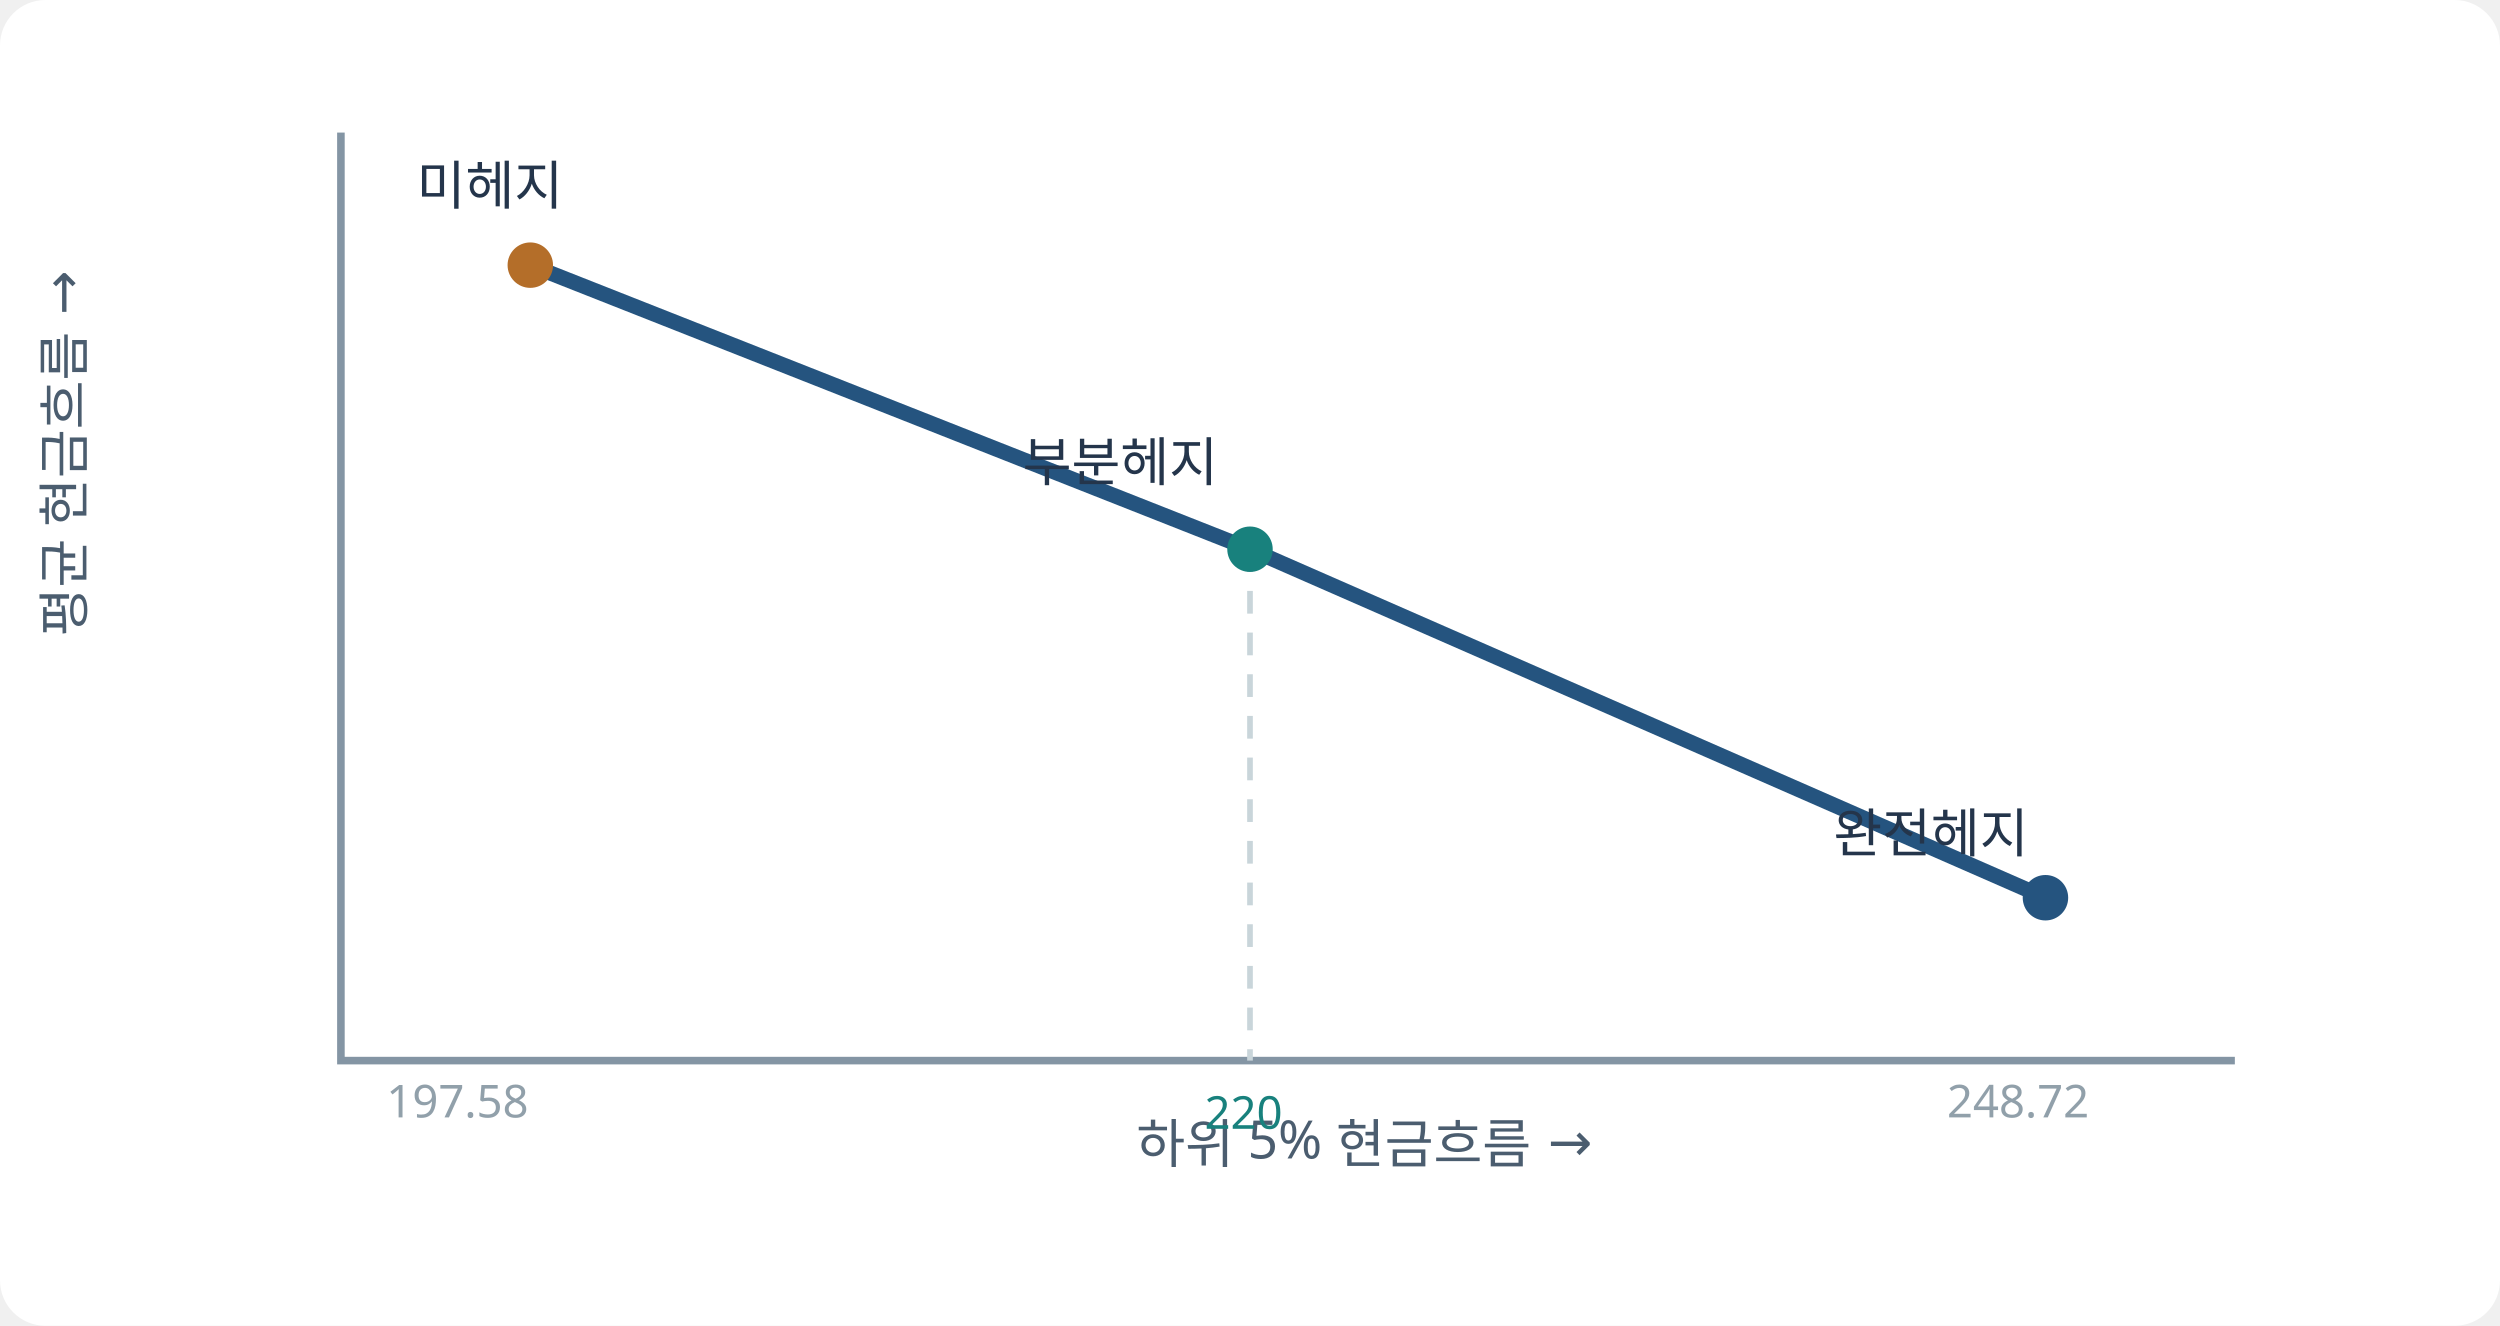
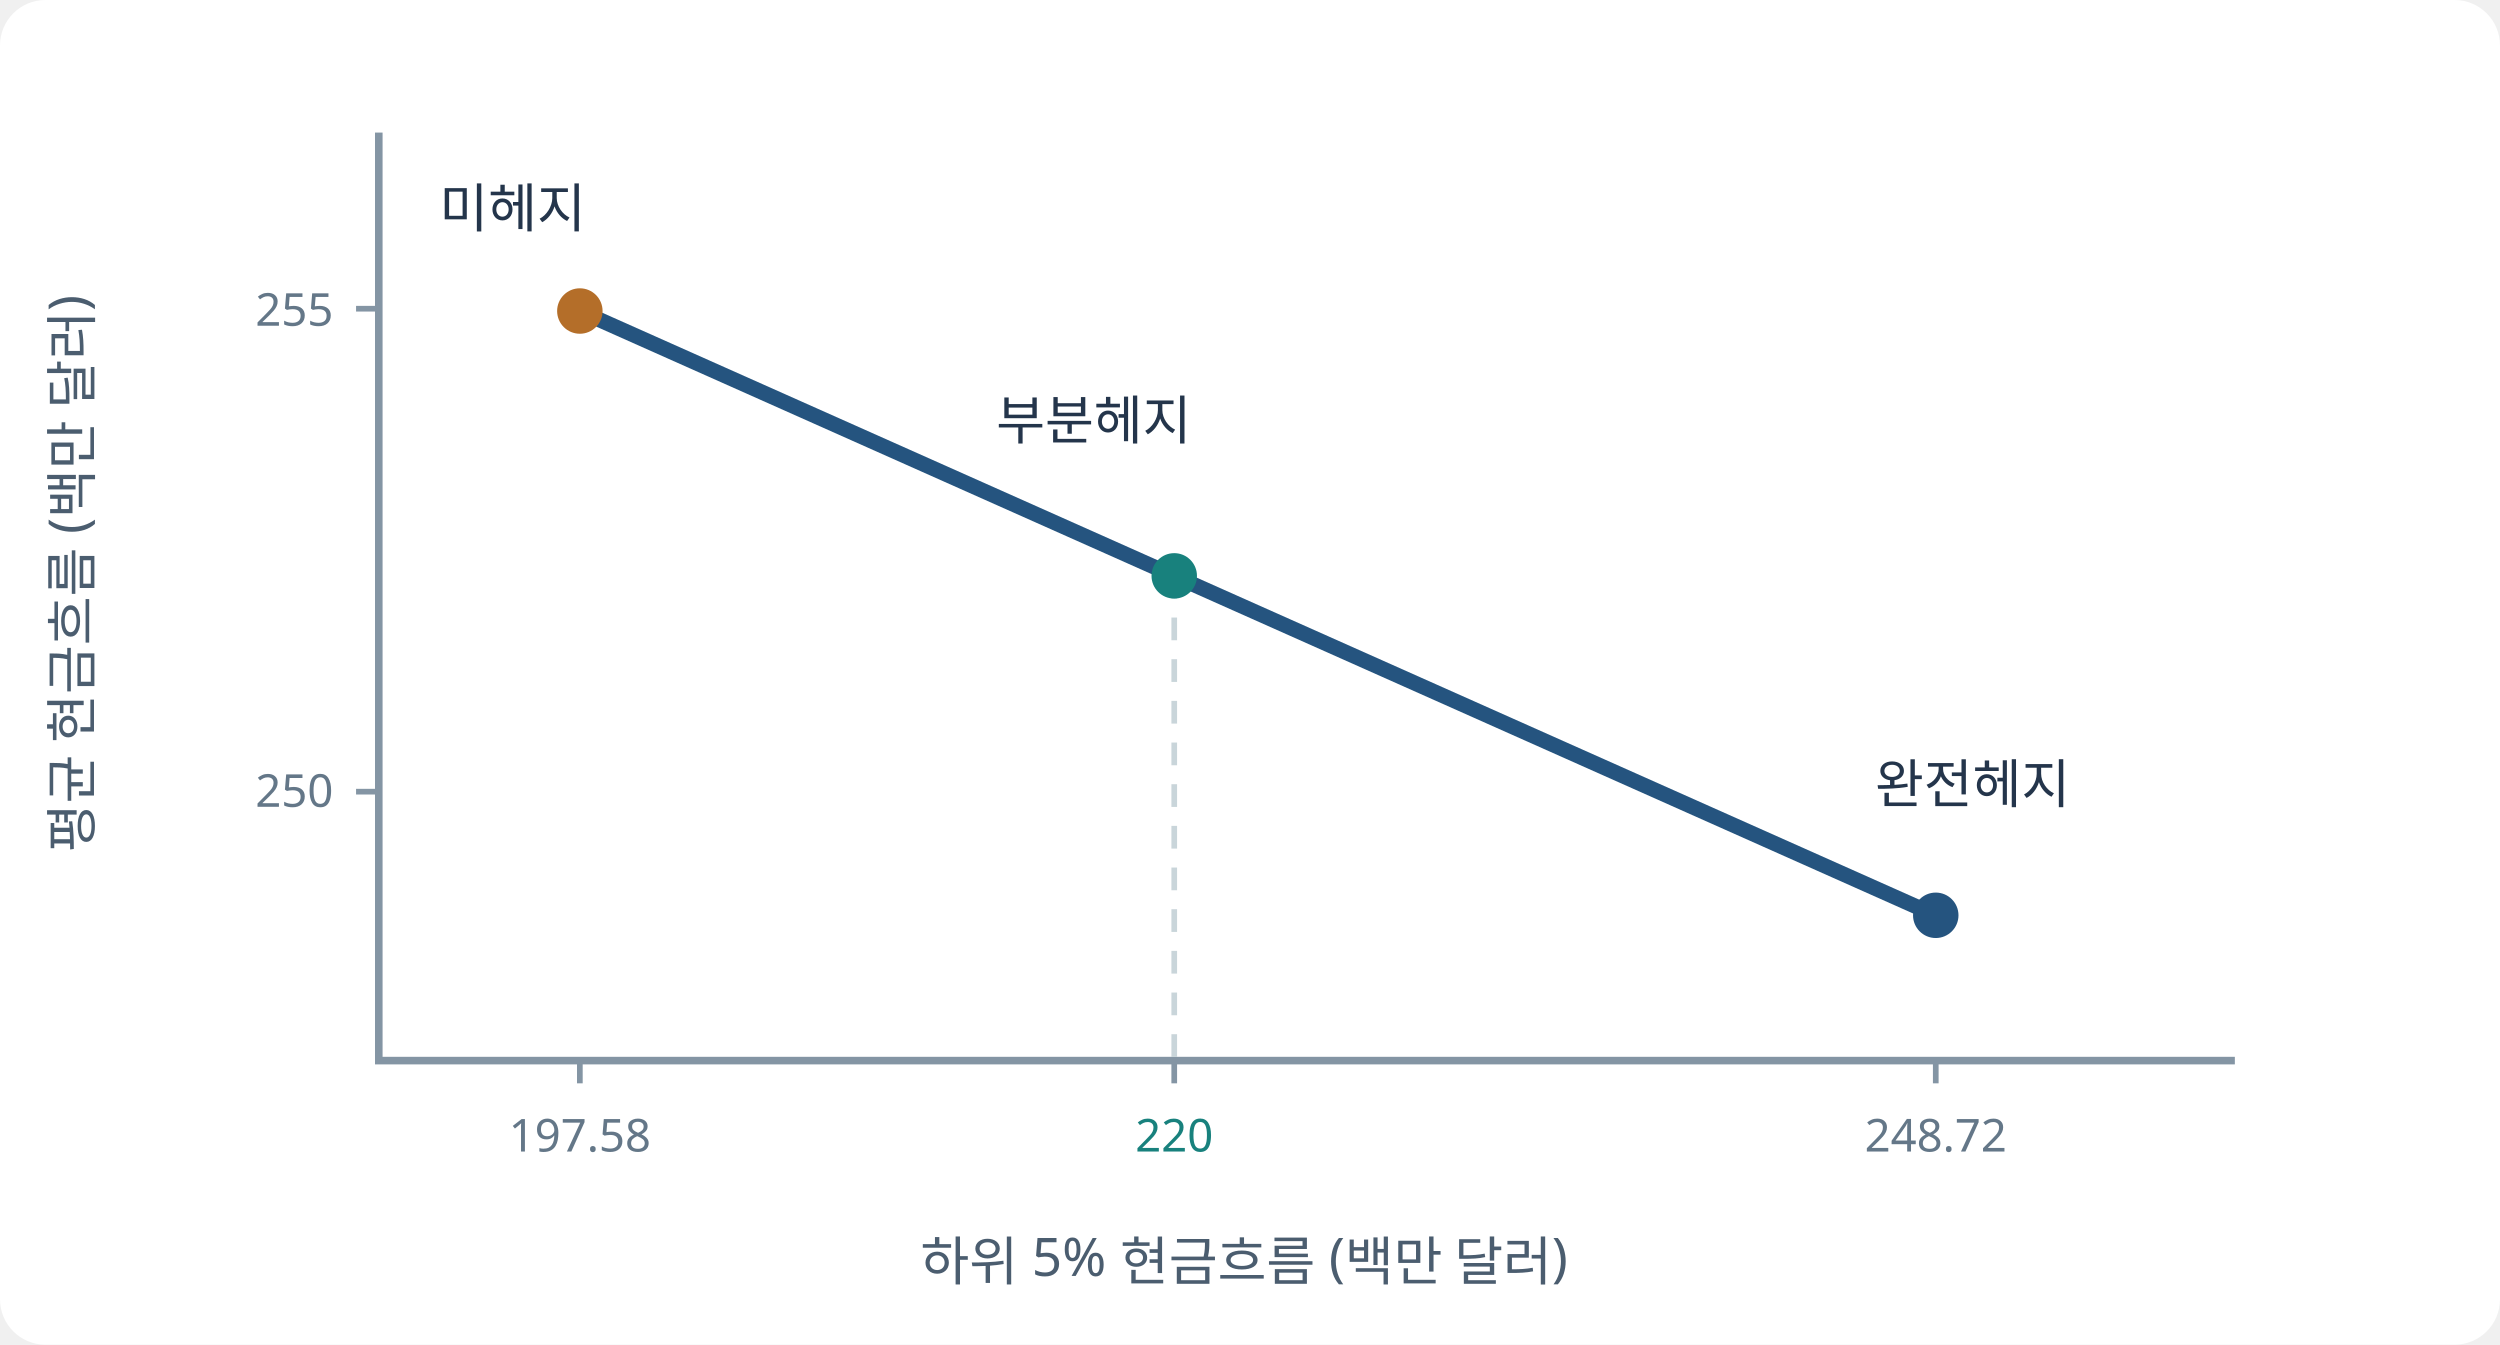
- <svg xmlns="http://www.w3.org/2000/svg" viewBox="0 0 660 350" role="img" aria-labelledby="t d">
-   <rect width="660" height="350" rx="12" fill="#ffffff" />
-   <path d="M90 35V280H590" fill="none" stroke="#8495a4" stroke-width="2" />
-   <path d="M140 70L330 145L540 237" fill="none" stroke="#25547f" stroke-width="4" />
-   <path d="M330 145V280" fill="none" stroke="#c9d5da" stroke-width="1.5" stroke-dasharray="6 5" />
-   <circle cx="140" cy="70" r="6" fill="#b46e29" />
-   <circle cx="330" cy="145" r="6" fill="#18817d" />
-   <circle cx="540" cy="237" r="6" fill="#25547f" />
-   <text x="110" y="54" font-family="sans-serif" font-size="14" fill="#24354b">미헤지</text>
-   <text x="270" y="127" font-family="sans-serif" font-size="14" fill="#24354b">부분헤지</text>
-   <text x="484" y="225" font-family="sans-serif" font-size="14" fill="#24354b">완전헤지</text>
-   <text x="300" y="307" font-family="sans-serif" font-size="14" fill="#4b5d6f">하위 5% 현금흐름 →</text>
-   <text x="22" y="168" transform="rotate(-90 22 168)" font-family="sans-serif" font-size="14" fill="#4b5d6f">평균 현금흐름 →</text>
-   <text x="318" y="298" font-family="sans-serif" font-size="12" fill="#18817d">220</text>
-   <text x="102" y="295" font-family="sans-serif" font-size="12" fill="#91a0aa">197.58</text>
-   <text x="514" y="295" font-family="sans-serif" font-size="12" fill="#91a0aa">248.72</text>
+ <svg xmlns="http://www.w3.org/2000/svg" viewBox="0 0 660 355" role="img" aria-labelledby="t d">
+   <rect width="660" height="355" rx="12" fill="#ffffff" />
+   <path d="M100 35V280H590" fill="none" stroke="#8495a4" stroke-width="2" />
+   <path d="M153.08 82.11L511.04 241.64" fill="none" stroke="#25547f" stroke-width="4" />
+   <path d="M310 152.03V280" fill="none" stroke="#c9d5da" stroke-width="1.5" stroke-dasharray="6 5" />
+   <circle cx="153.08" cy="82.11" r="6" fill="#b46e29" />
+   <circle cx="310" cy="152.03" r="6" fill="#18817d" />
+   <circle cx="511.04" cy="241.64" r="6" fill="#25547f" />
+   <text x="116" y="60" font-family="sans-serif" font-size="14" fill="#24354b">미헤지</text>
+   <text x="263" y="116" font-family="sans-serif" font-size="14" fill="#24354b">부분헤지</text>
+   <text x="495" y="212" font-family="sans-serif" font-size="14" fill="#24354b">완전헤지</text>
+   <path d="M153.08 280v6M310 280v6M511.04 280v6M94 81.5h6M94 209h6" fill="none" stroke="#8495a4" stroke-width="1.5" />
+   <text x="153.08" y="304" text-anchor="middle" font-family="sans-serif" font-size="12" fill="#647788">197.58</text>
+   <text x="310" y="304" text-anchor="middle" font-family="sans-serif" font-size="12" fill="#18817d">220</text>
+   <text x="511.04" y="304" text-anchor="middle" font-family="sans-serif" font-size="12" fill="#647788">248.72</text>
+   <text x="88" y="86" text-anchor="end" font-family="sans-serif" font-size="12" fill="#647788">255</text>
+   <text x="88" y="213" text-anchor="end" font-family="sans-serif" font-size="12" fill="#647788">250</text>
+   <text x="243" y="338" font-family="sans-serif" font-size="14" fill="#4b5d6f">하위 5% 현금흐름 (백만 달러)</text>
+   <text x="24" y="225" transform="rotate(-90 24 225)" font-family="sans-serif" font-size="14" fill="#4b5d6f">평균 현금흐름 (백만 달러)</text>
</svg>
